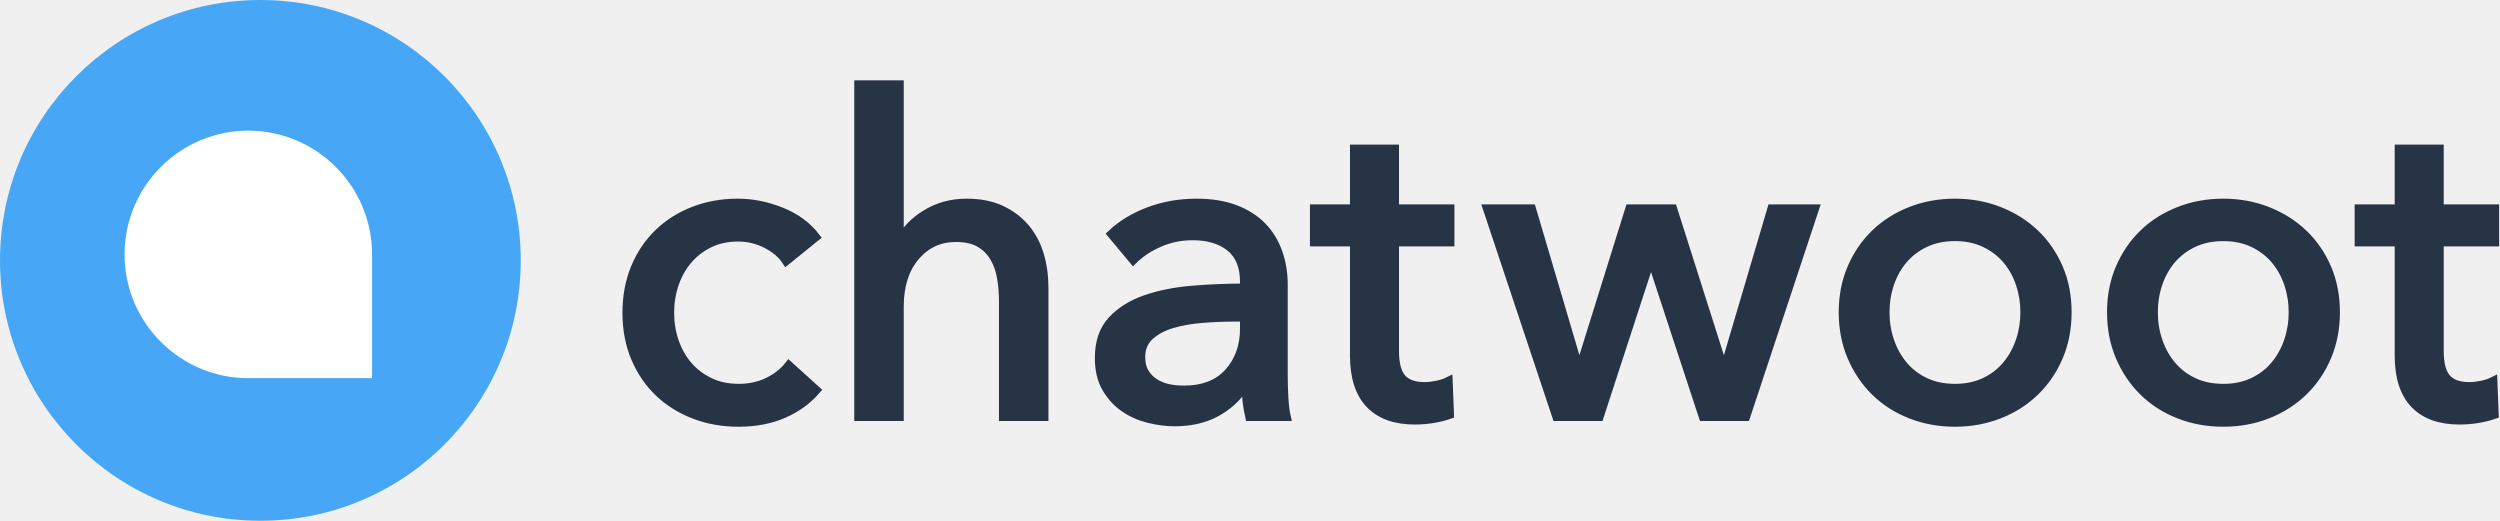
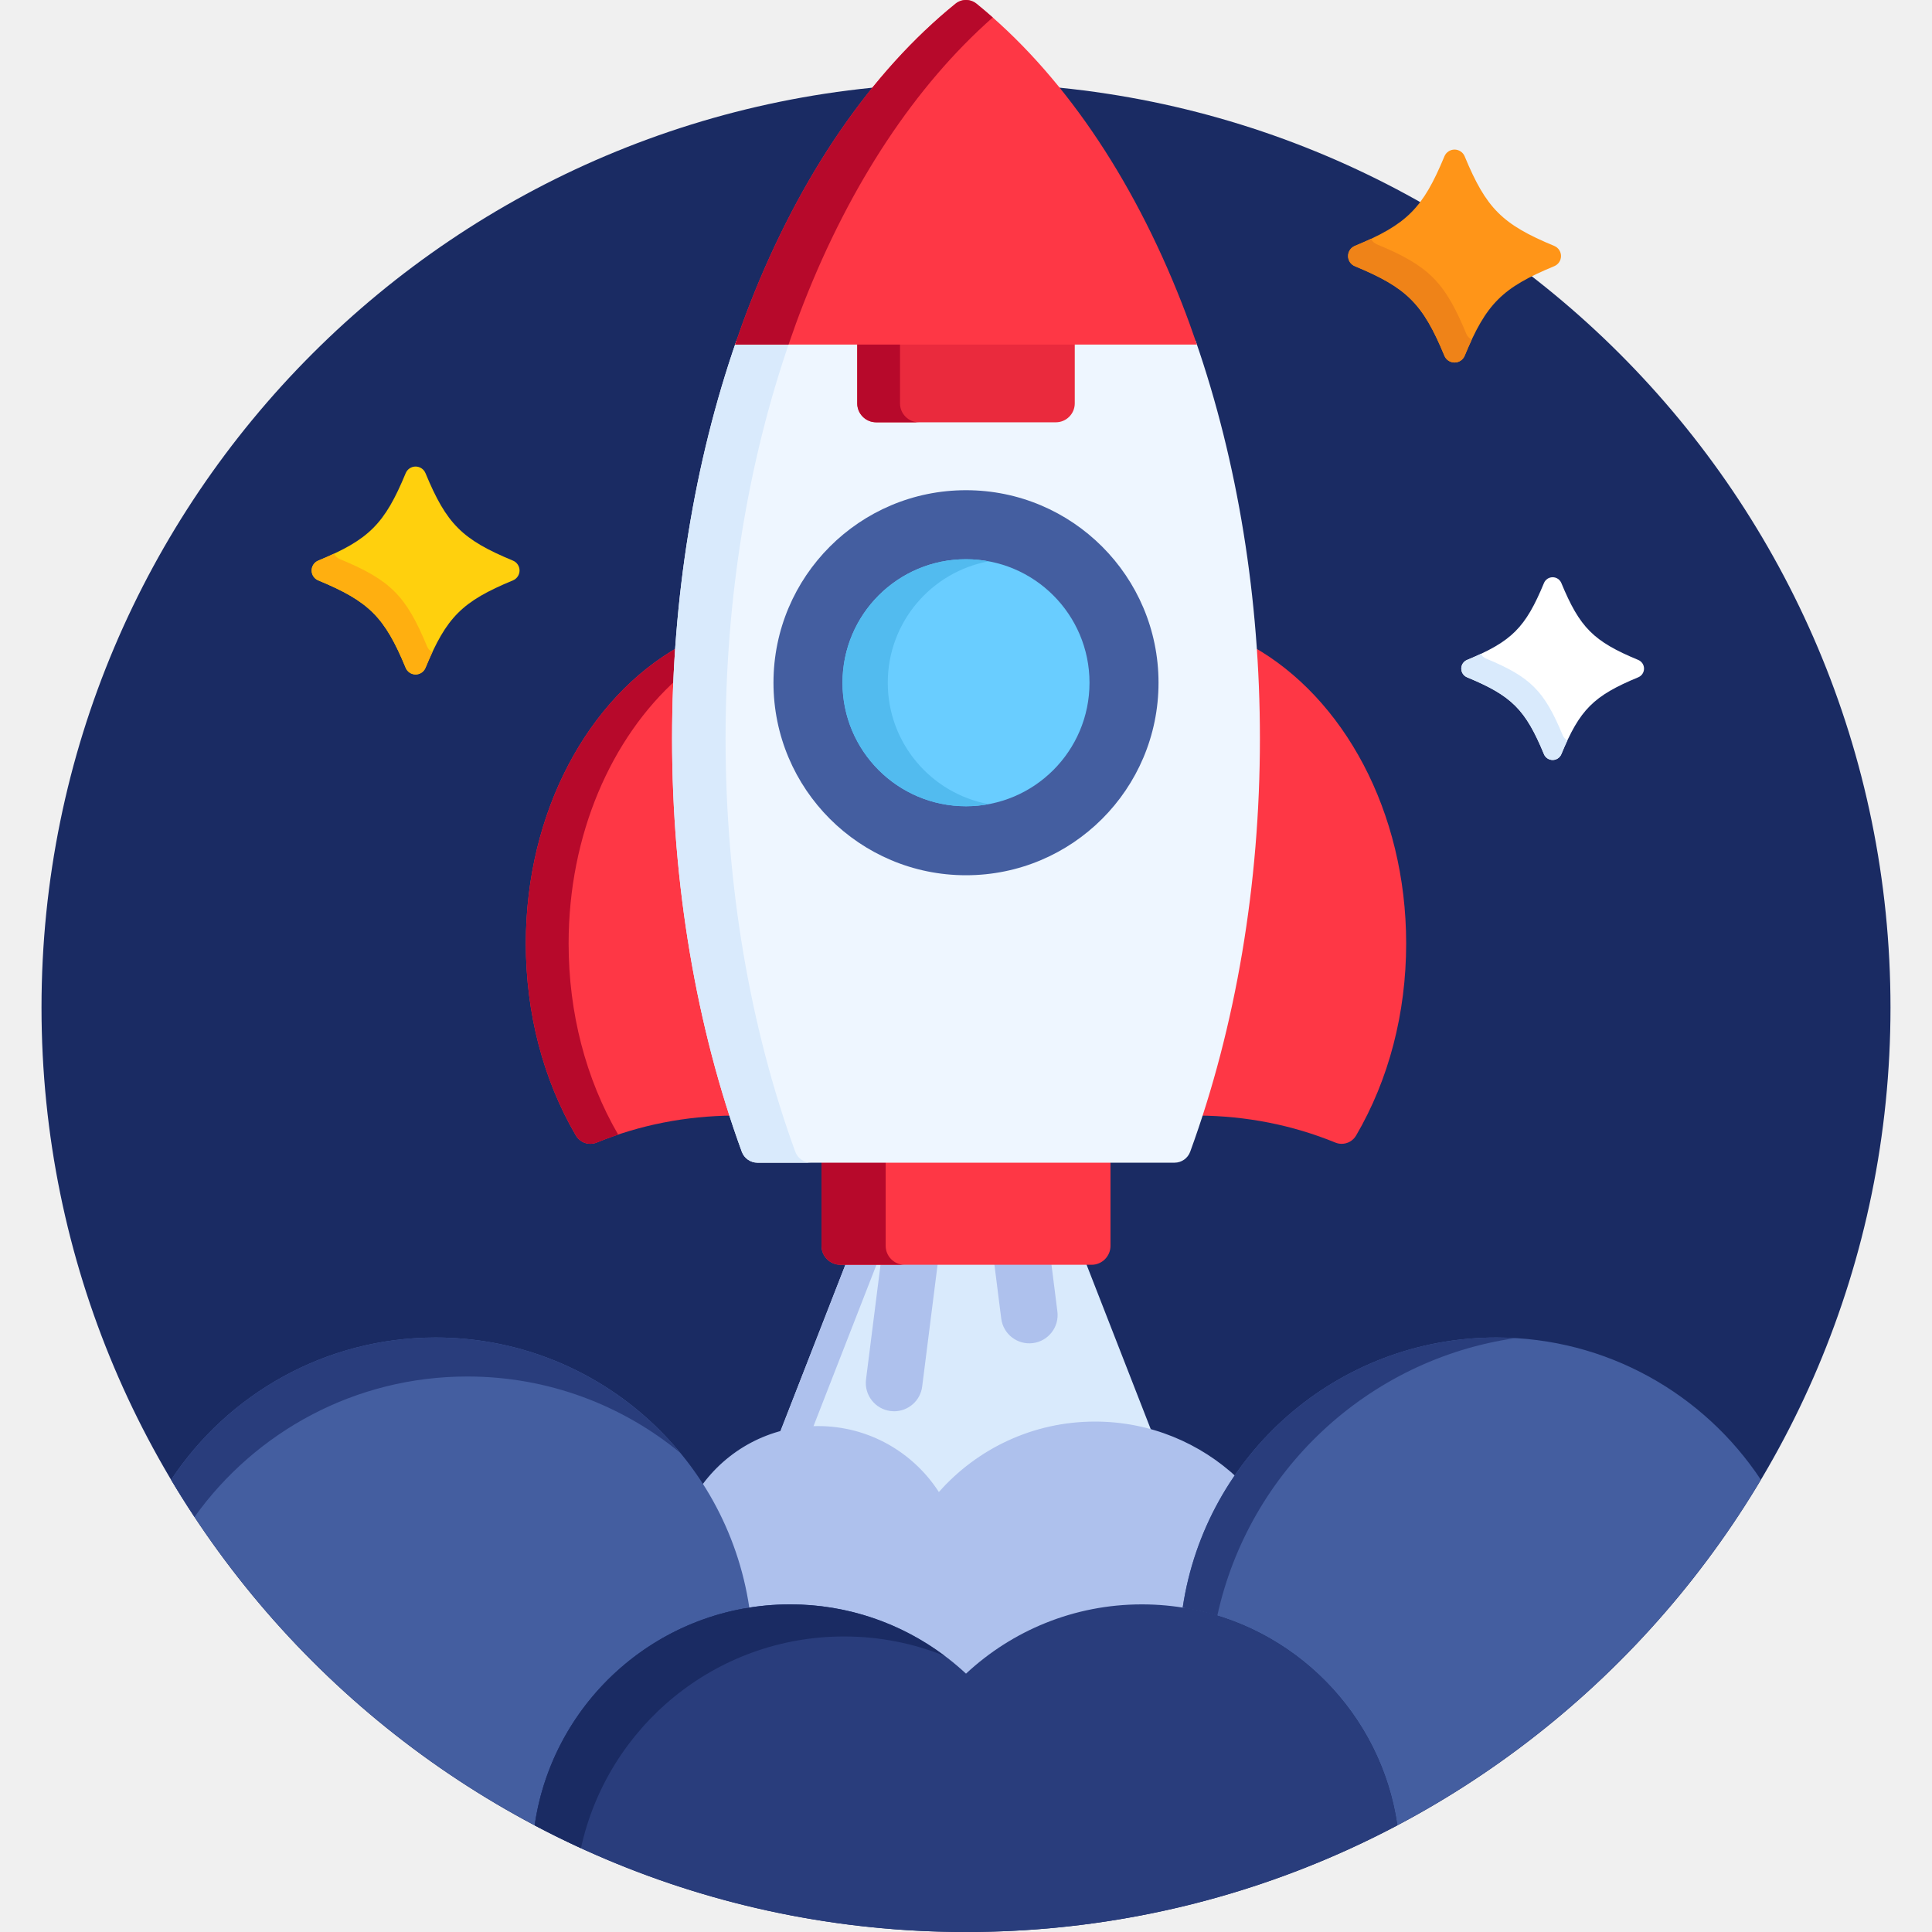
- <svg xmlns="http://www.w3.org/2000/svg" width="2458px" height="512px" viewBox="0 0 2458 512" version="1.1">
-   <g id="Logo" stroke="none" stroke-width="1" fill="none" fill-rule="evenodd">
-     <g id="on_white" fill-rule="nonzero">
-       <g id="woot-log">
-         <circle id="Oval" fill="#47A7F6" cx="256" cy="256" r="256" />
-         <path d="M362.808,368.808 L244.123,368.808 C178.699,368.808 125.457,315.562 125.457,250.122 C125.457,184.703 178.699,131.457 244.124,131.457 C309.565,131.457 362.808,184.703 362.808,250.122 L362.808,368.808 Z" id="Fill-1" stroke="#FFFFFF" stroke-width="6" fill="#FFFFFF" />
-       </g>
-       <path d="M772.982,256.848 C768.658,250.217 762.171,244.667 753.522,240.198 C744.872,235.73 735.647,233.495 725.844,233.495 C715.177,233.495 705.735,235.513 697.518,239.55 C689.302,243.586 682.31,248.992 676.544,255.767 C670.778,262.542 666.381,270.398 663.354,279.336 C660.327,288.273 658.813,297.643 658.813,307.446 C658.813,317.248 660.327,326.618 663.354,335.555 C666.381,344.493 670.778,352.349 676.544,359.124 C682.31,365.899 689.374,371.305 697.735,375.341 C706.095,379.378 715.609,381.396 726.277,381.396 C736.656,381.396 746.098,379.378 754.603,375.341 C763.108,371.305 770.099,365.827 775.577,358.908 L802.822,383.558 C794.173,393.649 783.361,401.505 770.387,407.127 C757.414,412.749 742.71,415.56 726.277,415.56 C710.42,415.56 695.789,412.965 682.382,407.776 C668.976,402.586 657.372,395.307 647.569,385.937 C637.767,376.567 630.055,365.251 624.433,351.989 C618.811,338.727 616,323.879 616,307.446 C616,291.3 618.739,276.597 624.217,263.335 C629.695,250.073 637.335,238.685 647.137,229.171 C656.939,219.657 668.544,212.305 681.95,207.115 C695.356,201.926 709.843,199.331 725.412,199.331 C739.827,199.331 754.17,202.214 768.441,207.98 C782.713,213.746 794.028,222.107 802.389,233.063 L772.982,256.848 Z M885.421,236.09 C890.322,225.999 898.683,217.35 910.504,210.143 C922.324,202.935 935.586,199.331 950.29,199.331 C963.552,199.331 974.94,201.565 984.454,206.034 C993.968,210.503 1001.896,216.485 1008.239,223.981 C1014.582,231.477 1019.267,240.27 1022.294,250.361 C1025.321,260.452 1026.835,271.263 1026.835,282.795 L1026.835,409.938 L986.184,409.938 L986.184,296.634 C986.184,288.273 985.535,280.345 984.238,272.849 C982.94,265.353 980.562,258.722 977.102,252.956 C973.643,247.19 968.958,242.577 963.047,239.117 C957.137,235.658 949.425,233.928 939.911,233.928 C923.766,233.928 910.504,240.054 900.125,252.307 C889.746,264.56 884.556,280.921 884.556,301.391 L884.556,409.938 L843.905,409.938 L843.905,83 L884.556,83 L884.556,236.09 L885.421,236.09 Z M1223.171,277.174 C1223.171,261.893 1218.558,250.577 1209.332,243.226 C1200.106,235.874 1187.853,232.198 1172.573,232.198 C1161.041,232.198 1150.157,234.432 1139.923,238.901 C1129.688,243.37 1121.111,249.064 1114.191,255.983 L1092.568,230.036 C1102.659,220.522 1114.984,213.026 1129.544,207.548 C1144.103,202.07 1159.743,199.331 1176.465,199.331 C1191.169,199.331 1203.926,201.421 1214.738,205.602 C1225.549,209.782 1234.415,215.476 1241.334,222.684 C1248.253,229.892 1253.443,238.396 1256.902,248.199 C1260.362,258.001 1262.092,268.524 1262.092,279.768 L1262.092,369.287 C1262.092,376.206 1262.308,383.486 1262.741,391.126 C1263.173,398.766 1263.966,405.037 1265.119,409.938 L1228.36,409.938 C1226.054,400.136 1224.9,390.333 1224.9,380.531 L1223.603,380.531 C1216.107,391.487 1206.665,399.991 1195.277,406.046 C1183.889,412.1 1170.411,415.128 1154.842,415.128 C1146.77,415.128 1138.337,414.046 1129.544,411.884 C1120.75,409.722 1112.75,406.19 1105.542,401.289 C1098.334,396.388 1092.352,389.901 1087.595,381.828 C1082.838,373.756 1080.46,363.809 1080.46,351.989 C1080.46,336.42 1084.64,324.095 1093.001,315.014 C1101.362,305.932 1112.317,299.013 1125.868,294.256 C1139.418,289.499 1154.698,286.399 1171.708,284.958 C1188.718,283.516 1205.872,282.795 1223.171,282.795 L1223.171,277.174 Z M1213.224,312.203 C1203.133,312.203 1192.682,312.635 1181.871,313.5 C1171.059,314.365 1161.257,316.095 1152.464,318.689 C1143.67,321.284 1136.391,325.176 1130.625,330.366 C1124.859,335.555 1121.976,342.475 1121.976,351.124 C1121.976,357.178 1123.201,362.224 1125.651,366.26 C1128.102,370.296 1131.345,373.612 1135.382,376.206 C1139.418,378.801 1143.887,380.603 1148.788,381.612 C1153.689,382.621 1158.734,383.126 1163.924,383.126 C1182.952,383.126 1197.584,377.432 1207.818,366.044 C1218.053,354.655 1223.171,340.312 1223.171,323.014 L1223.171,312.203 L1213.224,312.203 Z M1425.993,238.252 L1371.504,238.252 L1371.504,345.069 C1371.504,357.467 1373.81,366.332 1378.423,371.666 C1383.036,376.999 1390.388,379.666 1400.478,379.666 C1404.226,379.666 1408.263,379.234 1412.587,378.369 C1416.912,377.504 1420.804,376.206 1424.264,374.477 L1425.561,407.776 C1420.66,409.506 1415.254,410.875 1409.344,411.884 C1403.433,412.893 1397.307,413.398 1390.964,413.398 C1371.648,413.398 1356.872,408.064 1346.637,397.397 C1336.402,386.729 1331.285,370.729 1331.285,349.394 L1331.285,238.252 L1291.931,238.252 L1291.931,204.953 L1331.285,204.953 L1331.285,146.139 L1371.504,146.139 L1371.504,204.953 L1425.993,204.953 L1425.993,238.252 Z M1506.078,204.953 L1552.351,361.503 L1553.216,361.503 L1602.083,204.953 L1644.897,204.953 L1694.629,361.503 L1695.494,361.503 L1741.767,204.953 L1784.581,204.953 L1716.685,409.938 L1674.304,409.938 L1623.706,255.983 L1622.841,255.983 L1572.676,409.938 L1530.295,409.938 L1461.967,204.953 L1506.078,204.953 Z M2032.811,307.013 C2032.811,322.87 2030,337.429 2024.378,350.691 C2018.756,363.953 2010.972,375.413 2001.026,385.072 C1991.079,394.73 1979.331,402.226 1965.78,407.56 C1952.23,412.893 1937.671,415.56 1922.102,415.56 C1906.534,415.56 1891.974,412.893 1878.424,407.56 C1864.873,402.226 1853.197,394.73 1843.395,385.072 C1833.592,375.413 1825.88,363.953 1820.258,350.691 C1814.636,337.429 1811.825,322.87 1811.825,307.013 C1811.825,291.156 1814.636,276.669 1820.258,263.551 C1825.88,250.433 1833.592,239.117 1843.395,229.603 C1853.197,220.089 1864.873,212.665 1878.424,207.332 C1891.974,201.998 1906.534,199.331 1922.102,199.331 C1937.671,199.331 1952.23,201.998 1965.78,207.332 C1979.331,212.665 1991.079,220.089 2001.026,229.603 C2010.972,239.117 2018.756,250.433 2024.378,263.551 C2030,276.669 2032.811,291.156 2032.811,307.013 Z M1990.43,307.013 C1990.43,297.211 1988.917,287.841 1985.89,278.903 C1982.862,269.966 1978.466,262.11 1972.7,255.334 C1966.934,248.559 1959.798,243.154 1951.293,239.117 C1942.788,235.081 1933.058,233.063 1922.102,233.063 C1911.146,233.063 1901.416,235.081 1892.911,239.117 C1884.406,243.154 1877.271,248.559 1871.505,255.334 C1865.738,262.11 1861.342,269.966 1858.315,278.903 C1855.287,287.841 1853.774,297.211 1853.774,307.013 C1853.774,316.816 1855.287,326.185 1858.315,335.123 C1861.342,344.06 1865.738,351.989 1871.505,358.908 C1877.271,365.827 1884.406,371.305 1892.911,375.341 C1901.416,379.378 1911.146,381.396 1922.102,381.396 C1933.058,381.396 1942.788,379.378 1951.293,375.341 C1959.798,371.305 1966.934,365.827 1972.7,358.908 C1978.466,351.989 1982.862,344.06 1985.89,335.123 C1988.917,326.185 1990.43,316.816 1990.43,307.013 Z M2296.611,307.013 C2296.611,322.87 2293.8,337.429 2288.178,350.691 C2282.556,363.953 2274.771,375.413 2264.825,385.072 C2254.878,394.73 2243.13,402.226 2229.58,407.56 C2216.029,412.893 2201.47,415.56 2185.901,415.56 C2170.333,415.56 2155.774,412.893 2142.223,407.56 C2128.673,402.226 2116.996,394.73 2107.194,385.072 C2097.392,375.413 2089.68,363.953 2084.058,350.691 C2078.436,337.429 2075.625,322.87 2075.625,307.013 C2075.625,291.156 2078.436,276.669 2084.058,263.551 C2089.68,250.433 2097.392,239.117 2107.194,229.603 C2116.996,220.089 2128.673,212.665 2142.223,207.332 C2155.774,201.998 2170.333,199.331 2185.901,199.331 C2201.47,199.331 2216.029,201.998 2229.58,207.332 C2243.13,212.665 2254.878,220.089 2264.825,229.603 C2274.771,239.117 2282.556,250.433 2288.178,263.551 C2293.8,276.669 2296.611,291.156 2296.611,307.013 Z M2254.23,307.013 C2254.23,297.211 2252.716,287.841 2249.689,278.903 C2246.662,269.966 2242.265,262.11 2236.499,255.334 C2230.733,248.559 2223.597,243.154 2215.092,239.117 C2206.587,235.081 2196.857,233.063 2185.901,233.063 C2174.946,233.063 2165.215,235.081 2156.71,239.117 C2148.205,243.154 2141.07,248.559 2135.304,255.334 C2129.538,262.11 2125.141,269.966 2122.114,278.903 C2119.087,287.841 2117.573,297.211 2117.573,307.013 C2117.573,316.816 2119.087,326.185 2122.114,335.123 C2125.141,344.06 2129.538,351.989 2135.304,358.908 C2141.07,365.827 2148.205,371.305 2156.71,375.341 C2165.215,379.378 2174.946,381.396 2185.901,381.396 C2196.857,381.396 2206.587,379.378 2215.092,375.341 C2223.597,371.305 2230.733,365.827 2236.499,358.908 C2242.265,351.989 2246.662,344.06 2249.689,335.123 C2252.716,326.185 2254.23,316.816 2254.23,307.013 Z M2453.16,238.252 L2398.671,238.252 L2398.671,345.069 C2398.671,357.467 2400.977,366.332 2405.59,371.666 C2410.203,376.999 2417.554,379.666 2427.645,379.666 C2431.393,379.666 2435.429,379.234 2439.754,378.369 C2444.079,377.504 2447.971,376.206 2451.43,374.477 L2452.728,407.776 C2447.827,409.506 2442.421,410.875 2436.511,411.884 C2430.6,412.893 2424.474,413.398 2418.131,413.398 C2398.815,413.398 2384.039,408.064 2373.804,397.397 C2363.569,386.729 2358.452,370.729 2358.452,349.394 L2358.452,238.252 L2319.098,238.252 L2319.098,204.953 L2358.452,204.953 L2358.452,146.139 L2398.671,146.139 L2398.671,204.953 L2453.16,204.953 L2453.16,238.252 Z" id="chatwoot" stroke="#273445" stroke-width="8" fill="#273444" />
-     </g>
+ <svg xmlns="http://www.w3.org/2000/svg" version="1.1" id="Capa_1" x="0px" y="0px" viewBox="0 0 512 512" style="enable-background:new 0 0 512 512;" xml:space="preserve">
+   <circle style="fill:#1A2B63;" cx="256" cy="267" r="245" />
+   <path style="fill:#D9EAFC;" d="M216.796,378.925c12.65,0,24.304,6.362,31.175,17.02c0.169,0.263,0.453,0.432,0.765,0.455  c0.025,0.002,0.051,0.003,0.076,0.003c0.286,0,0.559-0.122,0.749-0.338c10.3-11.651,25.108-18.333,40.627-18.333  c5.288,0,10.396,0.774,15.231,2.193l-17.846-45.745h-63.146l-18.041,46.244C209.691,379.454,213.182,378.925,216.796,378.925z" />
+   <g>
+     <path style="fill:#AEC1ED;" d="M232.659,334.179h-8.232l-18.041,46.244c2.808-0.823,5.756-1.306,8.794-1.44L232.659,334.179z" />
+     <path style="fill:#AEC1ED;" d="M197.586,426.192c0.04,0.264,0.183,0.501,0.398,0.659c0.172,0.127,0.38,0.194,0.591,0.194   c0.052,0,0.105-0.004,0.157-0.012c3.57-0.568,7.155-0.856,10.655-0.856c17.099,0,33.41,6.425,45.931,18.091   c0.192,0.179,0.437,0.268,0.682,0.268c0.245,0,0.49-0.089,0.682-0.268c12.52-11.666,28.832-18.091,45.931-18.091   c3.499,0,7.085,0.288,10.655,0.856c0.053,0.008,0.105,0.012,0.157,0.012c0.211,0,0.419-0.067,0.591-0.194   c0.215-0.158,0.358-0.395,0.398-0.659c1.848-12.438,6.529-24.218,13.552-34.499c-9.878-9.272-23.159-14.962-37.778-14.962   c-16.477,0-31.259,7.226-41.376,18.671c-6.776-10.511-18.578-17.478-32.015-17.478c-12.889,0-24.273,6.411-31.162,16.212   C191.765,403.825,195.883,414.727,197.586,426.192z" />
  </g>
+   <path style="fill:#445EA0;" d="M198.576,426.045c-6.018-40.51-40.935-71.591-83.119-71.591c-29.285,0-55.061,14.984-70.105,37.697  c23.034,38.687,56.425,70.475,96.344,91.571C145.965,454.156,169.144,430.721,198.576,426.045z" />
+   <path style="fill:#293D7C;" d="M123.849,364.787c21.432,0,41.078,7.602,56.425,20.237c-15.413-18.665-38.719-30.57-64.817-30.57  c-29.285,0-55.061,14.984-70.105,37.697c1.987,3.337,4.057,6.62,6.196,9.852C67.667,379.477,94.036,364.787,123.849,364.787z" />
+   <path style="fill:#445EA0;" d="M396.543,354.454c-42.184,0-77.101,31.082-83.119,71.591c29.432,4.676,52.611,28.111,56.88,57.677  c39.918-21.096,73.31-52.885,96.344-91.571C451.604,369.438,425.828,354.454,396.543,354.454z" />
+   <g>
+     <path style="fill:#293D7C;" d="M401.627,354.61c-1.682-0.1-3.376-0.156-5.084-0.156c-42.184,0-77.101,31.082-83.119,71.591   c3.136,0.498,6.196,1.222,9.174,2.131C330.96,389.897,362.404,360.256,401.627,354.61z" />
+     <path style="fill:#293D7C;" d="M302.612,425.177c-18.016,0-34.395,6.976-46.612,18.359c-12.217-11.384-28.596-18.359-46.612-18.359   c-34.435,0-62.92,25.446-67.695,58.558C175.821,501.772,214.713,512,256,512s80.179-10.228,114.307-28.265   C365.532,450.623,337.047,425.177,302.612,425.177z" />
+   </g>
+   <path style="fill:#1A2B63;" d="M223.686,433.681c9.435,0,18.439,1.835,26.68,5.162c-11.423-8.569-25.6-13.666-40.979-13.666  c-34.435,0-62.92,25.446-67.695,58.558c4.023,2.126,8.114,4.14,12.265,6.044C160.964,457.704,189.508,433.681,223.686,433.681z" />
+   <g>
+     <path style="fill:#AEC1ED;" d="M278.528,334.179h-15.119l1.929,15.261c0.519,4.11,4.277,7.017,8.381,6.5   c4.109-0.52,7.02-4.272,6.5-8.381L278.528,334.179z" />
+     <path style="fill:#AEC1ED;" d="M233.472,334.179l-3.966,31.38c-0.519,4.109,2.391,7.862,6.501,8.381   c0.319,0.04,0.636,0.06,0.95,0.06c3.723-0.001,6.953-2.771,7.432-6.561l4.204-33.261h-15.121V334.179z" />
+   </g>
+   <path style="fill:#FE3745;" d="M179.108,195.717c0-8.155,0.306-16.288,0.878-24.362c-24.06,13.549-40.636,43.733-40.636,78.678  c0,18.456,4.589,36.057,13.27,50.9c0.815,1.394,2.29,2.191,3.822,2.191c0.56,0,1.127-0.106,1.672-0.329  c11.409-4.664,23.601-7.06,36.244-7.16C184.375,264.907,179.108,230.591,179.108,195.717z" />
+   <path style="fill:#B7092B;" d="M150.689,250.033c0-28.863,11.315-54.467,28.808-70.143c0.134-2.851,0.289-5.697,0.49-8.535  c-24.06,13.549-40.636,43.733-40.636,78.678c0,18.456,4.589,36.057,13.27,50.9c0.815,1.394,2.29,2.191,3.822,2.191  c0.56,0,1.127-0.106,1.672-0.329c1.88-0.769,3.79-1.453,5.711-2.098C155.233,285.903,150.689,268.392,150.689,250.033z" />
+   <g>
+     <path style="fill:#FE3745;" d="M332.013,171.355c0.572,8.075,0.878,16.208,0.878,24.362c0,34.873-5.267,69.189-15.251,99.918   c12.644,0.1,24.835,2.496,36.244,7.16c0.545,0.223,1.113,0.329,1.672,0.329c1.533,0,3.007-0.798,3.822-2.191   c8.682-14.843,13.27-32.444,13.27-50.9C372.649,215.088,356.073,184.904,332.013,171.355z" />
+     <path style="fill:#FE3745;" d="M217.708,307.125v23.054c0,2.75,2.25,5,5,5h66.583c2.75,0,5-2.25,5-5v-23.054H217.708z" />
+   </g>
+   <path style="fill:#B7092B;" d="M234.715,330.179v-23.054h-17.007v23.054c0,2.75,2.25,5,5,5h17.007  C236.965,335.179,234.715,332.929,234.715,330.179z" />
+   <path style="fill:#EEF6FF;" d="M316.854,90.318H195.145c-11.154,32.153-17.037,68.343-17.037,105.399  c0,38.522,6.389,76.387,18.475,109.5c0.638,1.746,2.298,2.908,4.157,2.908h110.519c1.859,0,3.52-1.162,4.157-2.908  c12.086-33.113,18.475-70.978,18.475-109.5C333.892,158.661,328.009,122.472,316.854,90.318z" />
+   <path style="fill:#D9EAFC;" d="M210.756,305.217c-12.087-33.113-18.475-70.978-18.475-109.5c0-37.056,5.883-73.246,17.037-105.399  h-14.172c-11.154,32.153-17.037,68.343-17.037,105.399c0,38.522,6.389,76.387,18.475,109.5c0.638,1.746,2.298,2.908,4.157,2.908  h14.172C213.054,308.125,211.394,306.963,210.756,305.217z" />
+   <path style="fill:#EA2A3D;" d="M227.179,90.318v16.594c0,2.75,2.25,5,5,5h47.642c2.75,0,5-2.25,5-5V90.318H227.179z" />
+   <path style="fill:#B7092B;" d="M238.517,106.912V90.318h-11.338v16.594c0,2.75,2.25,5,5,5h11.338  C240.767,111.912,238.517,109.662,238.517,106.912z" />
+   <path style="fill:#FE3745;" d="M256,0c-0.987,0-1.973,0.329-2.785,0.986c-22.338,18.089-41.154,45.529-54.411,79.354  c-1.41,3.599-2.735,7.269-4.006,10.978h122.403c-1.271-3.709-2.596-7.379-4.006-10.978c-13.257-33.825-32.072-61.265-54.411-79.354  C257.973,0.329,256.987,0,256,0z" />
+   <path style="fill:#B7092B;" d="M263.086,4.628c-1.419-1.251-2.852-2.468-4.301-3.642C257.973,0.329,256.987,0,256,0  s-1.973,0.329-2.785,0.986c-22.338,18.089-41.154,45.529-54.411,79.354c-1.41,3.599-2.735,7.269-4.006,10.978h14.172  c1.271-3.709,2.596-7.379,4.006-10.978C225.374,48.709,242.632,22.667,263.086,4.628z" />
+   <circle style="fill:#445EA0;" cx="256" cy="180.93" r="51.02" />
+   <circle style="fill:#69CDFF;" cx="256" cy="180.93" r="32.731" />
+   <path style="fill:#52BBEF;" d="M235.268,180.932c0,16.027,11.521,29.355,26.732,32.174c-1.946,0.36-3.949,0.558-6,0.558  c-18.078,0-32.731-14.655-32.731-32.732s14.654-32.731,32.731-32.731c2.05,0,4.054,0.198,6,0.558  C246.789,151.578,235.268,164.905,235.268,180.932z" />
+   <path style="fill:#FFD00D;" d="M110.136,178.737c-1.147,0-2.181-0.691-2.62-1.751c-5.583-13.479-9.699-17.594-23.178-23.177  c-1.06-0.439-1.75-1.473-1.75-2.62c0-1.147,0.691-2.181,1.75-2.62c13.48-5.585,17.595-9.701,23.178-23.179  c0.439-1.06,1.473-1.751,2.62-1.751s2.181,0.691,2.62,1.751c5.584,13.478,9.7,17.594,23.179,23.179  c1.06,0.439,1.751,1.473,1.751,2.62c0,1.147-0.691,2.182-1.751,2.62c-13.479,5.582-17.595,9.698-23.179,23.177  C112.317,178.046,111.283,178.737,110.136,178.737L110.136,178.737z" />
+   <path style="fill:#FFAF10;" d="M113.185,171.317c-5.583-13.479-9.699-17.594-23.178-23.177c-0.666-0.275-1.185-0.787-1.48-1.413  c-1.294,0.606-2.674,1.214-4.189,1.842c-1.06,0.439-1.75,1.473-1.75,2.62c0,1.147,0.691,2.182,1.75,2.62  c13.479,5.583,17.595,9.698,23.178,23.177c0.439,1.06,1.473,1.751,2.62,1.751s2.181-0.691,2.62-1.751  c0.627-1.515,1.236-2.895,1.841-4.188C113.972,172.503,113.461,171.983,113.185,171.317z" />
+   <path style="fill:#FFFFFF;" d="M411.469,201.404c-1.008,0-1.917-0.607-2.303-1.539c-4.907-11.848-8.525-15.465-20.373-20.372  c-0.931-0.385-1.539-1.295-1.539-2.303c0-1.009,0.607-1.917,1.539-2.303c11.849-4.909,15.466-8.527,20.373-20.374  c0.386-0.932,1.295-1.539,2.303-1.539s1.917,0.607,2.303,1.539c4.908,11.848,8.526,15.465,20.375,20.374  c0.931,0.386,1.538,1.294,1.538,2.303c0,1.008-0.607,1.917-1.539,2.303c-11.848,4.907-15.466,8.524-20.374,20.372  C413.387,200.796,412.478,201.404,411.469,201.404L411.469,201.404z" />
+   <path style="fill:#D9EAFC;" d="M414.149,194.882c-4.908-11.848-8.525-15.465-20.374-20.373c-0.585-0.242-1.042-0.691-1.301-1.242  c-1.137,0.532-2.351,1.067-3.682,1.619c-0.931,0.386-1.539,1.294-1.539,2.303c0,1.008,0.607,1.917,1.539,2.303  c11.849,4.907,15.466,8.524,20.373,20.372c0.386,0.932,1.295,1.539,2.303,1.539s1.917-0.607,2.303-1.539  c0.551-1.331,1.086-2.545,1.619-3.682C414.841,195.924,414.392,195.467,414.149,194.882z" />
+   <path style="fill:#FF9518;" d="M385.469,96.071c-1.175,0-2.234-0.708-2.684-1.793c-5.718-13.806-9.933-18.021-23.739-23.738  c-1.085-0.449-1.792-1.509-1.792-2.683c0-1.176,0.708-2.234,1.792-2.684c13.807-5.72,18.022-9.935,23.739-23.739  c0.45-1.086,1.509-1.794,2.684-1.794s2.234,0.708,2.684,1.794c5.719,13.805,9.934,18.02,23.74,23.739  c1.085,0.45,1.792,1.508,1.792,2.684c0,1.174-0.708,2.234-1.793,2.683c-13.806,5.717-18.02,9.933-23.74,23.738  C387.703,95.363,386.644,96.071,385.469,96.071L385.469,96.071z" />
+   <path style="fill:#EF8318;" d="M388.592,88.472c-5.719-13.805-9.934-18.02-23.74-23.738c-0.682-0.282-1.213-0.806-1.516-1.447  c-1.324,0.621-2.739,1.244-4.291,1.886c-1.085,0.45-1.792,1.508-1.792,2.684c0,1.174,0.708,2.234,1.792,2.683  c13.806,5.718,18.022,9.933,23.739,23.738c0.45,1.085,1.509,1.793,2.684,1.793s2.234-0.708,2.684-1.793  c0.643-1.552,1.266-2.966,1.886-4.29C389.397,89.686,388.874,89.154,388.592,88.472z" />
+   <g>
+ </g>
+   <g>
+ </g>
+   <g>
+ </g>
+   <g>
+ </g>
+   <g>
+ </g>
+   <g>
+ </g>
+   <g>
+ </g>
+   <g>
+ </g>
+   <g>
+ </g>
+   <g>
+ </g>
+   <g>
+ </g>
+   <g>
+ </g>
+   <g>
+ </g>
+   <g>
+ </g>
+   <g>
+ </g>
</svg>
